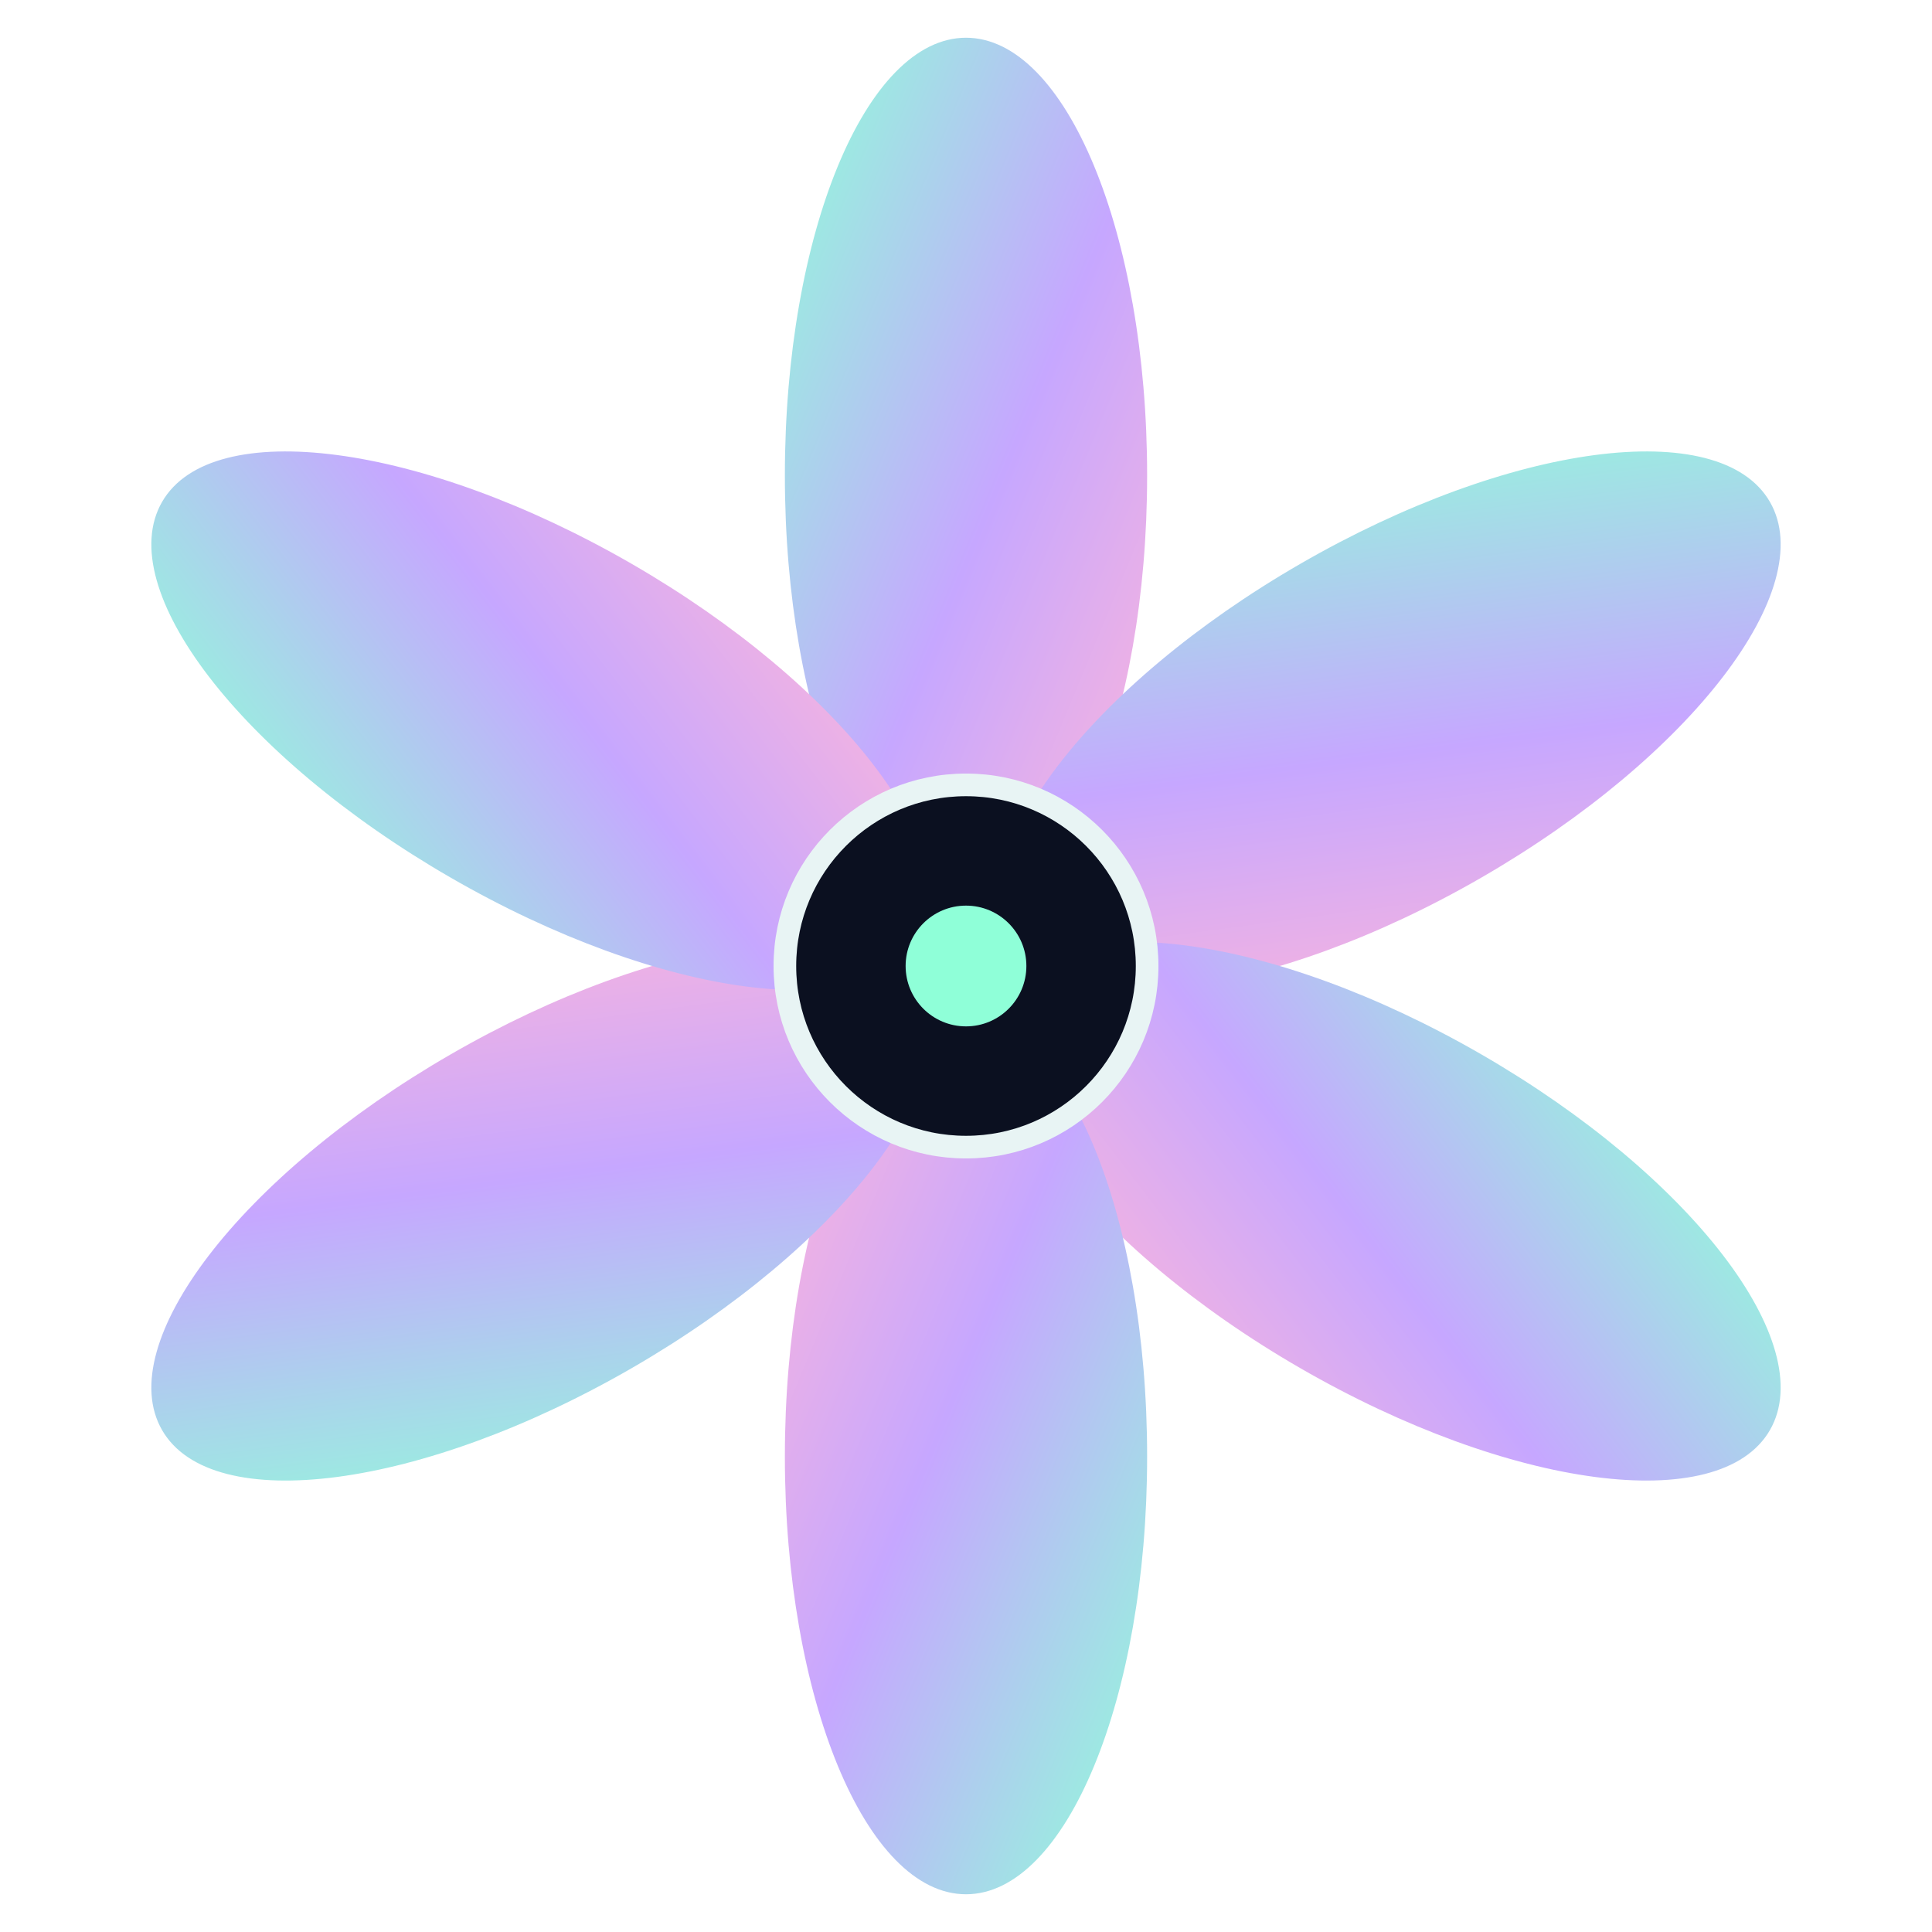
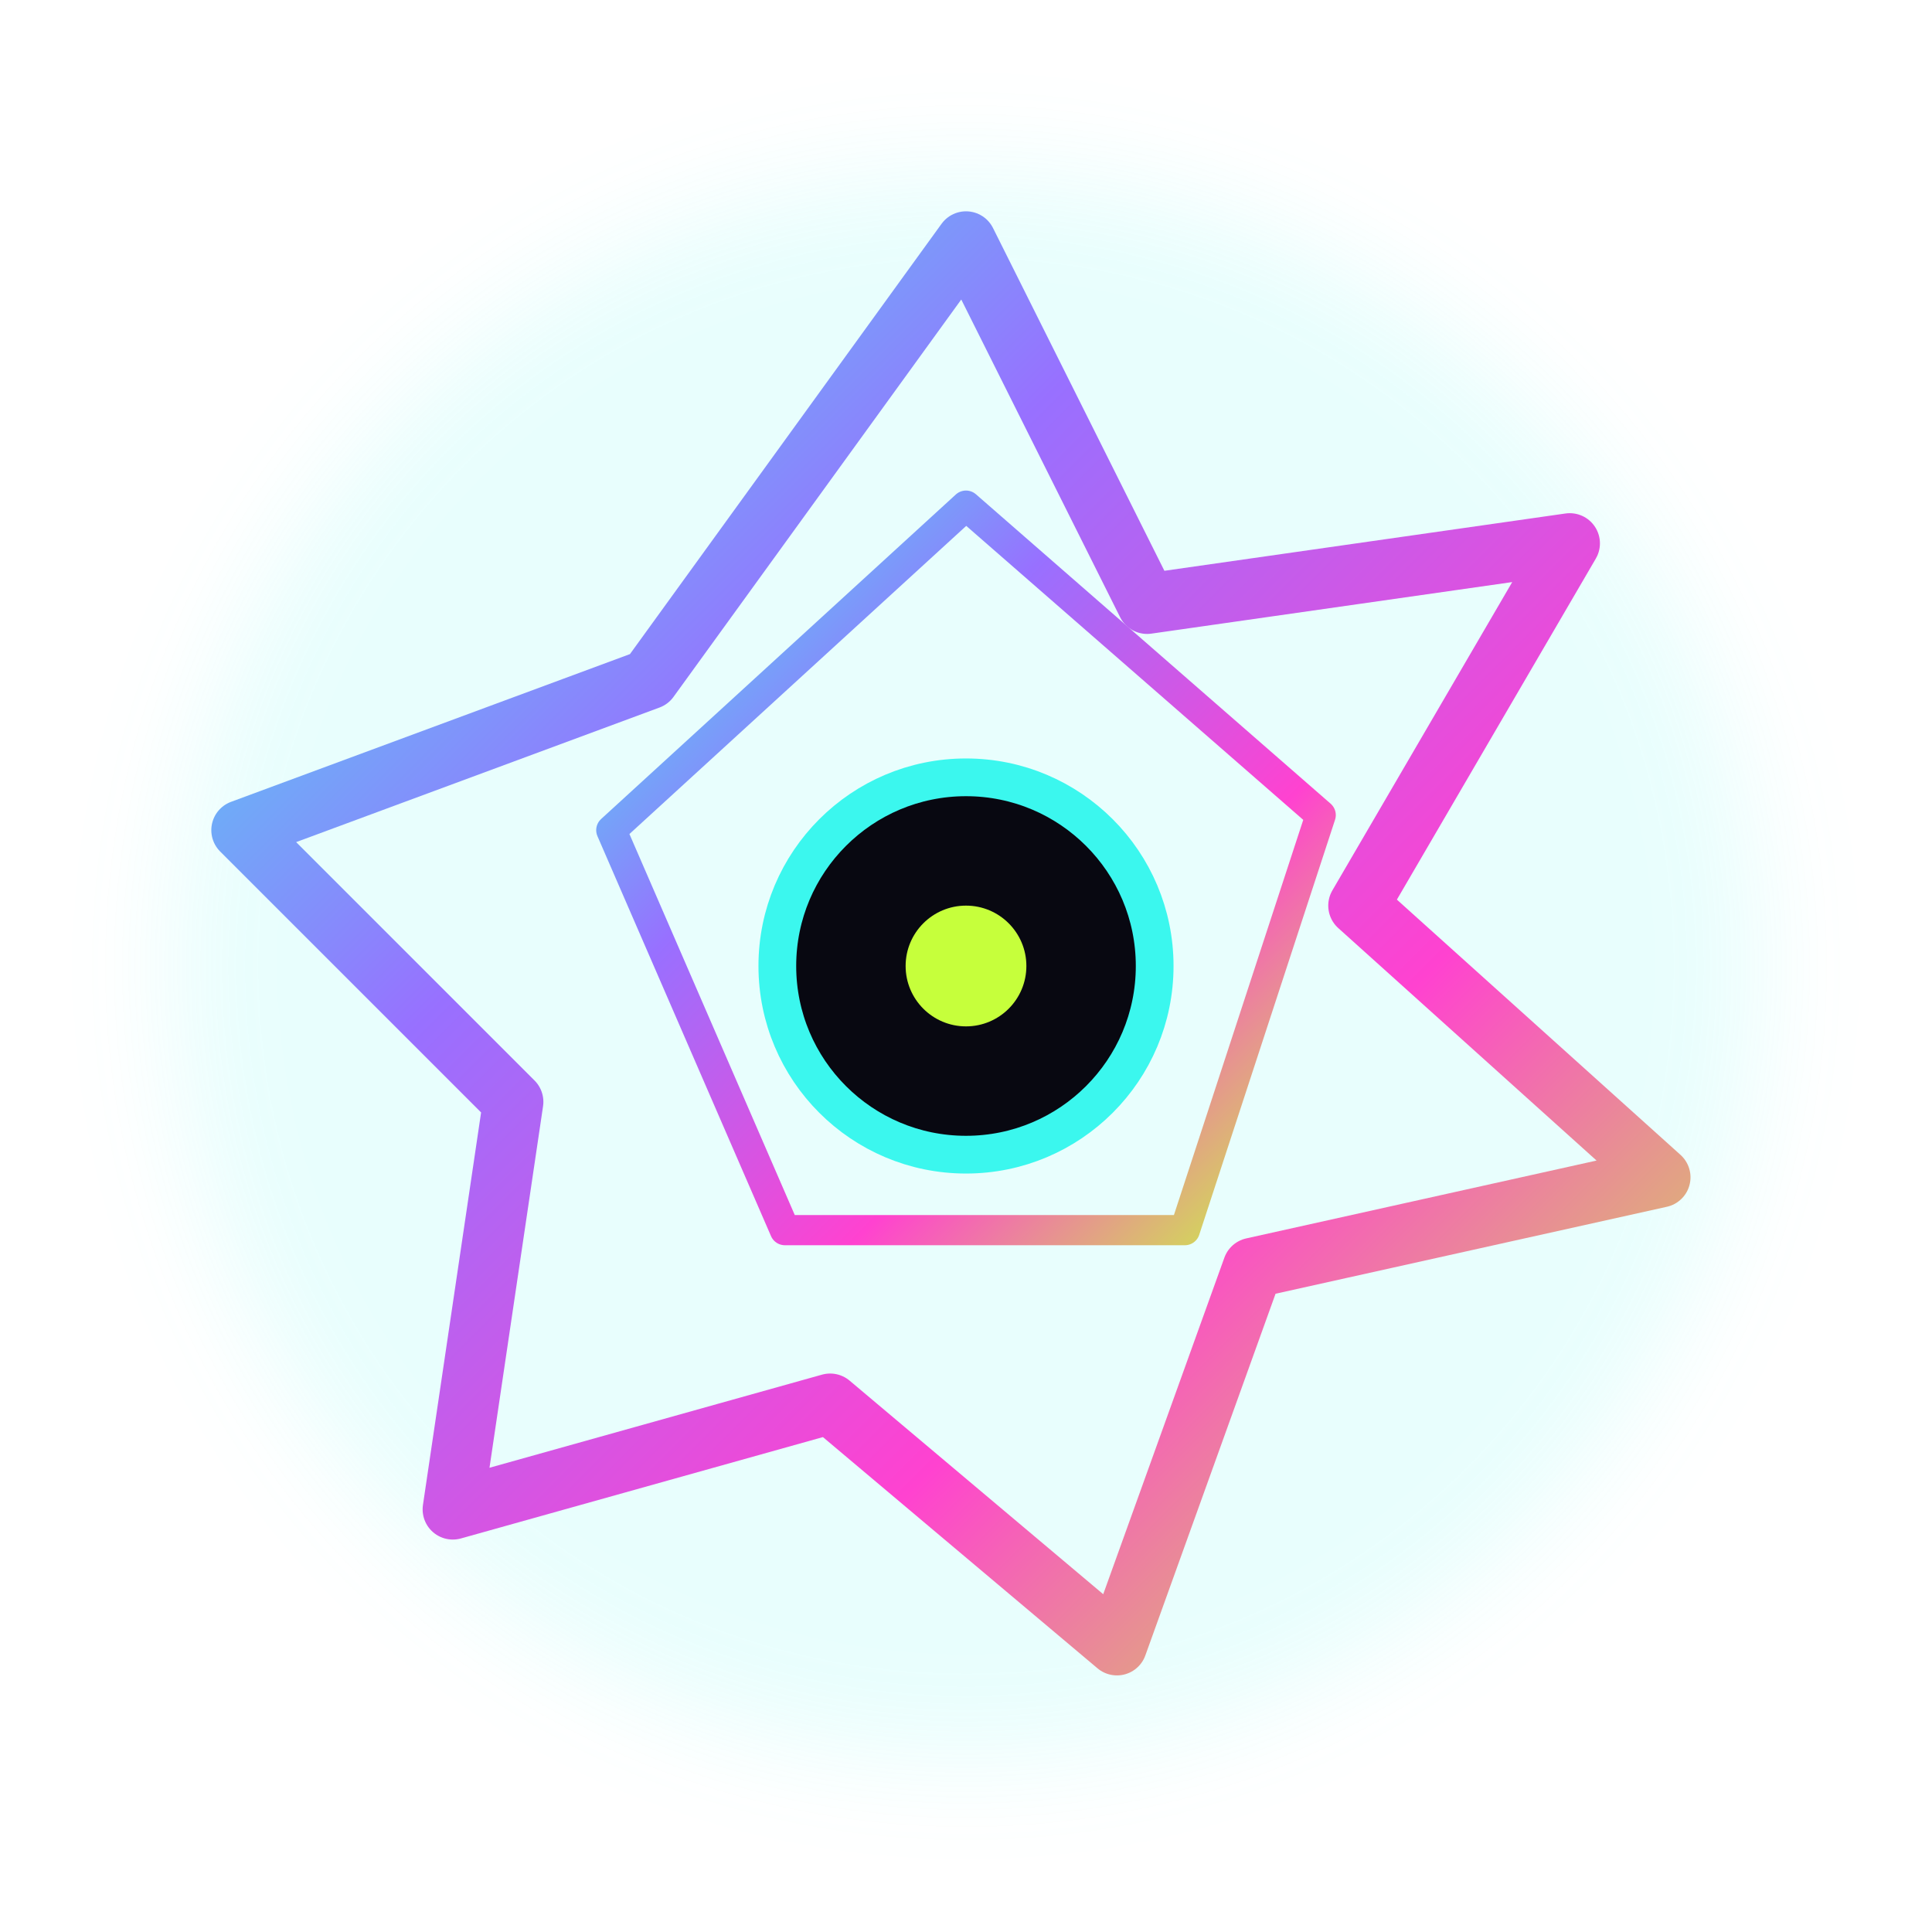
<svg xmlns="http://www.w3.org/2000/svg" width="256" height="256" viewBox="0 0 256 256">
  <defs>
-     <linearGradient id="g" x1="0" y1="0" x2="1" y2="1">
-       <stop stop-color="#8fffd8" />
-       <stop offset=".55" stop-color="#c6a7ff" />
-       <stop offset="1" stop-color="#ffb6d9" />
+     <linearGradient id="p" x1="0" y1="0" x2="1" y2="1">
+       <stop stop-color="#3bf7ee" />
+       <stop offset=".34" stop-color="#9870ff" />
+       <stop offset=".68" stop-color="#ff42d0" />
+       <stop offset="1" stop-color="#c6ff3b" />
    </linearGradient>
+     <filter id="g">
+       <feGaussianBlur stdDeviation="7" />
+     </filter>
  </defs>
-   <g fill="url(#g)">
-     <ellipse cx="128" cy="63" rx="24" ry="58" />
-     <ellipse cx="128" cy="63" rx="24" ry="58" transform="rotate(60 128 128)" />
-     <ellipse cx="128" cy="63" rx="24" ry="58" transform="rotate(120 128 128)" />
-     <ellipse cx="128" cy="63" rx="24" ry="58" transform="rotate(180 128 128)" />
-     <ellipse cx="128" cy="63" rx="24" ry="58" transform="rotate(240 128 128)" />
-     <ellipse cx="128" cy="63" rx="24" ry="58" transform="rotate(300 128 128)" />
+   <circle cx="128" cy="128" r="105" fill="#3bf7ee" opacity=".12" filter="url(#g)" />
+   <g transform="translate(128 128)" fill="none" stroke="url(#p)" stroke-width="8" stroke-linejoin="round">
+     <path d="M0-96 24-48 80-56 52-8 92 28 38 40 20 90-18 58-68 72-60 18-96-18-42-38Z" />
+     <path d="M0-61 47-20 29 35-24 35-47-18Z" stroke-width="4" />
+     <circle r="25" fill="#080811" stroke="#3bf7ee" stroke-width="5" />
+     <circle r="8" fill="#c6ff3b" stroke="none" />
  </g>
-   <circle cx="128" cy="128" r="24" fill="#0b1020" stroke="#e8f4f4" stroke-width="3" />
-   <circle cx="128" cy="128" r="8" fill="#8fffd8" />
</svg>
